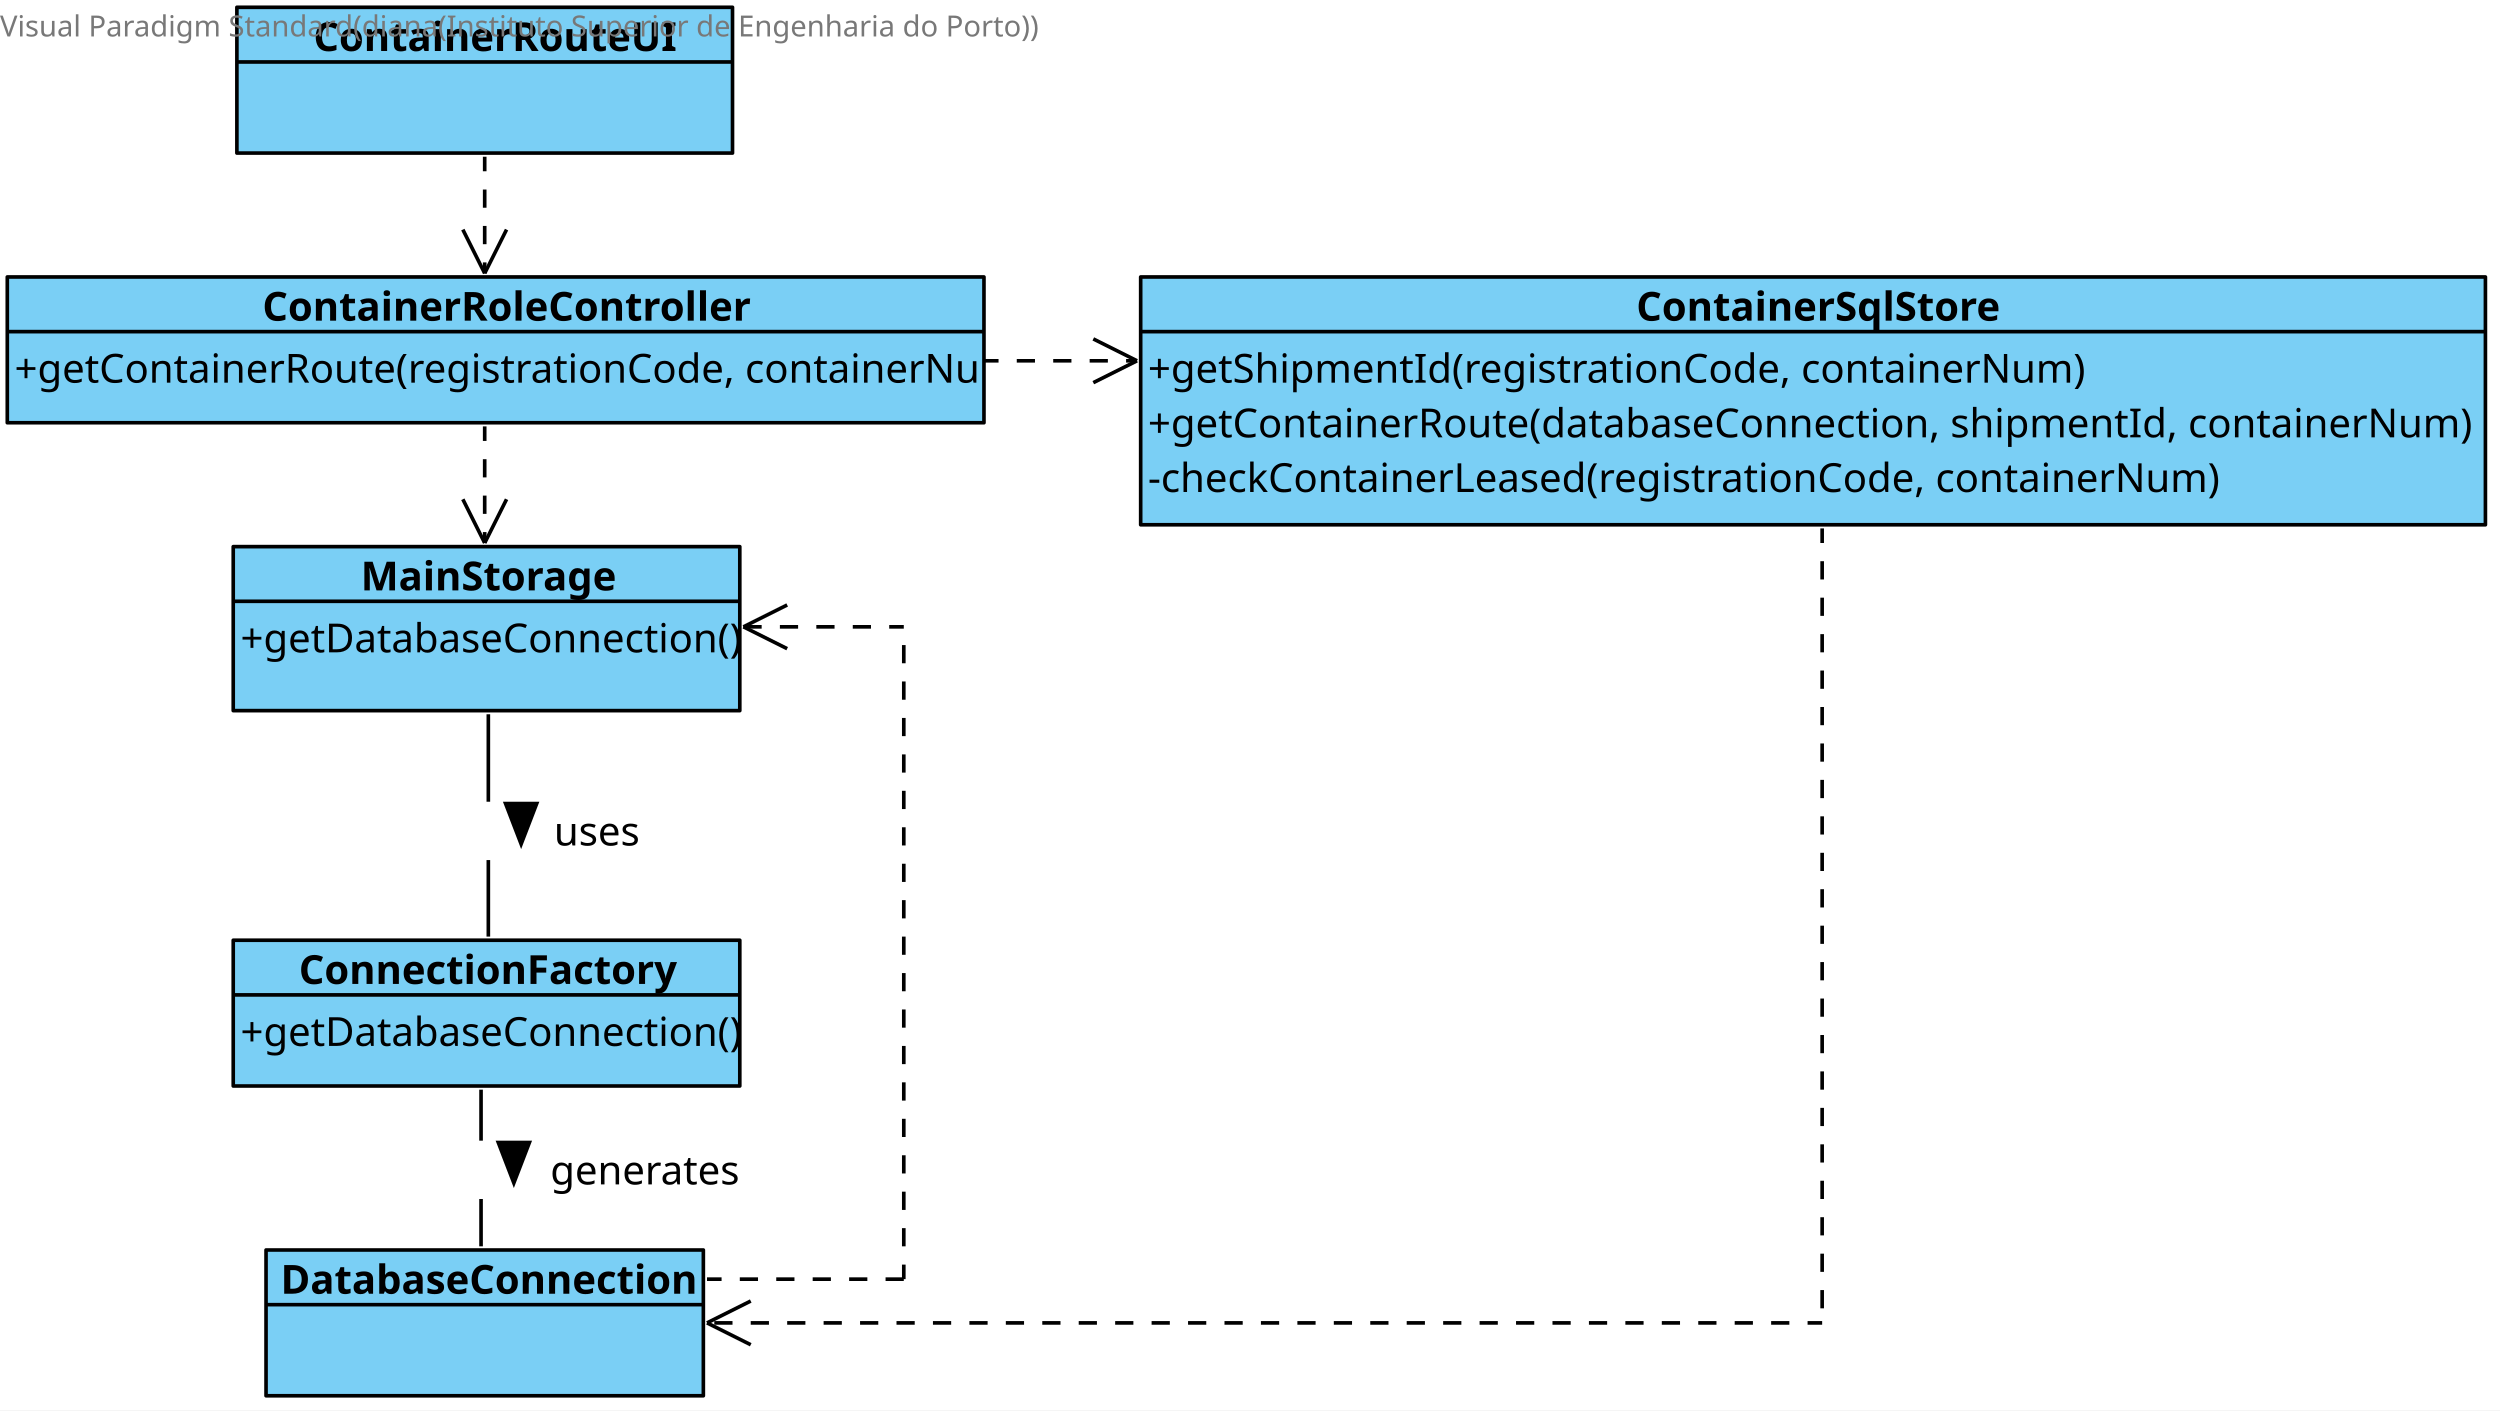
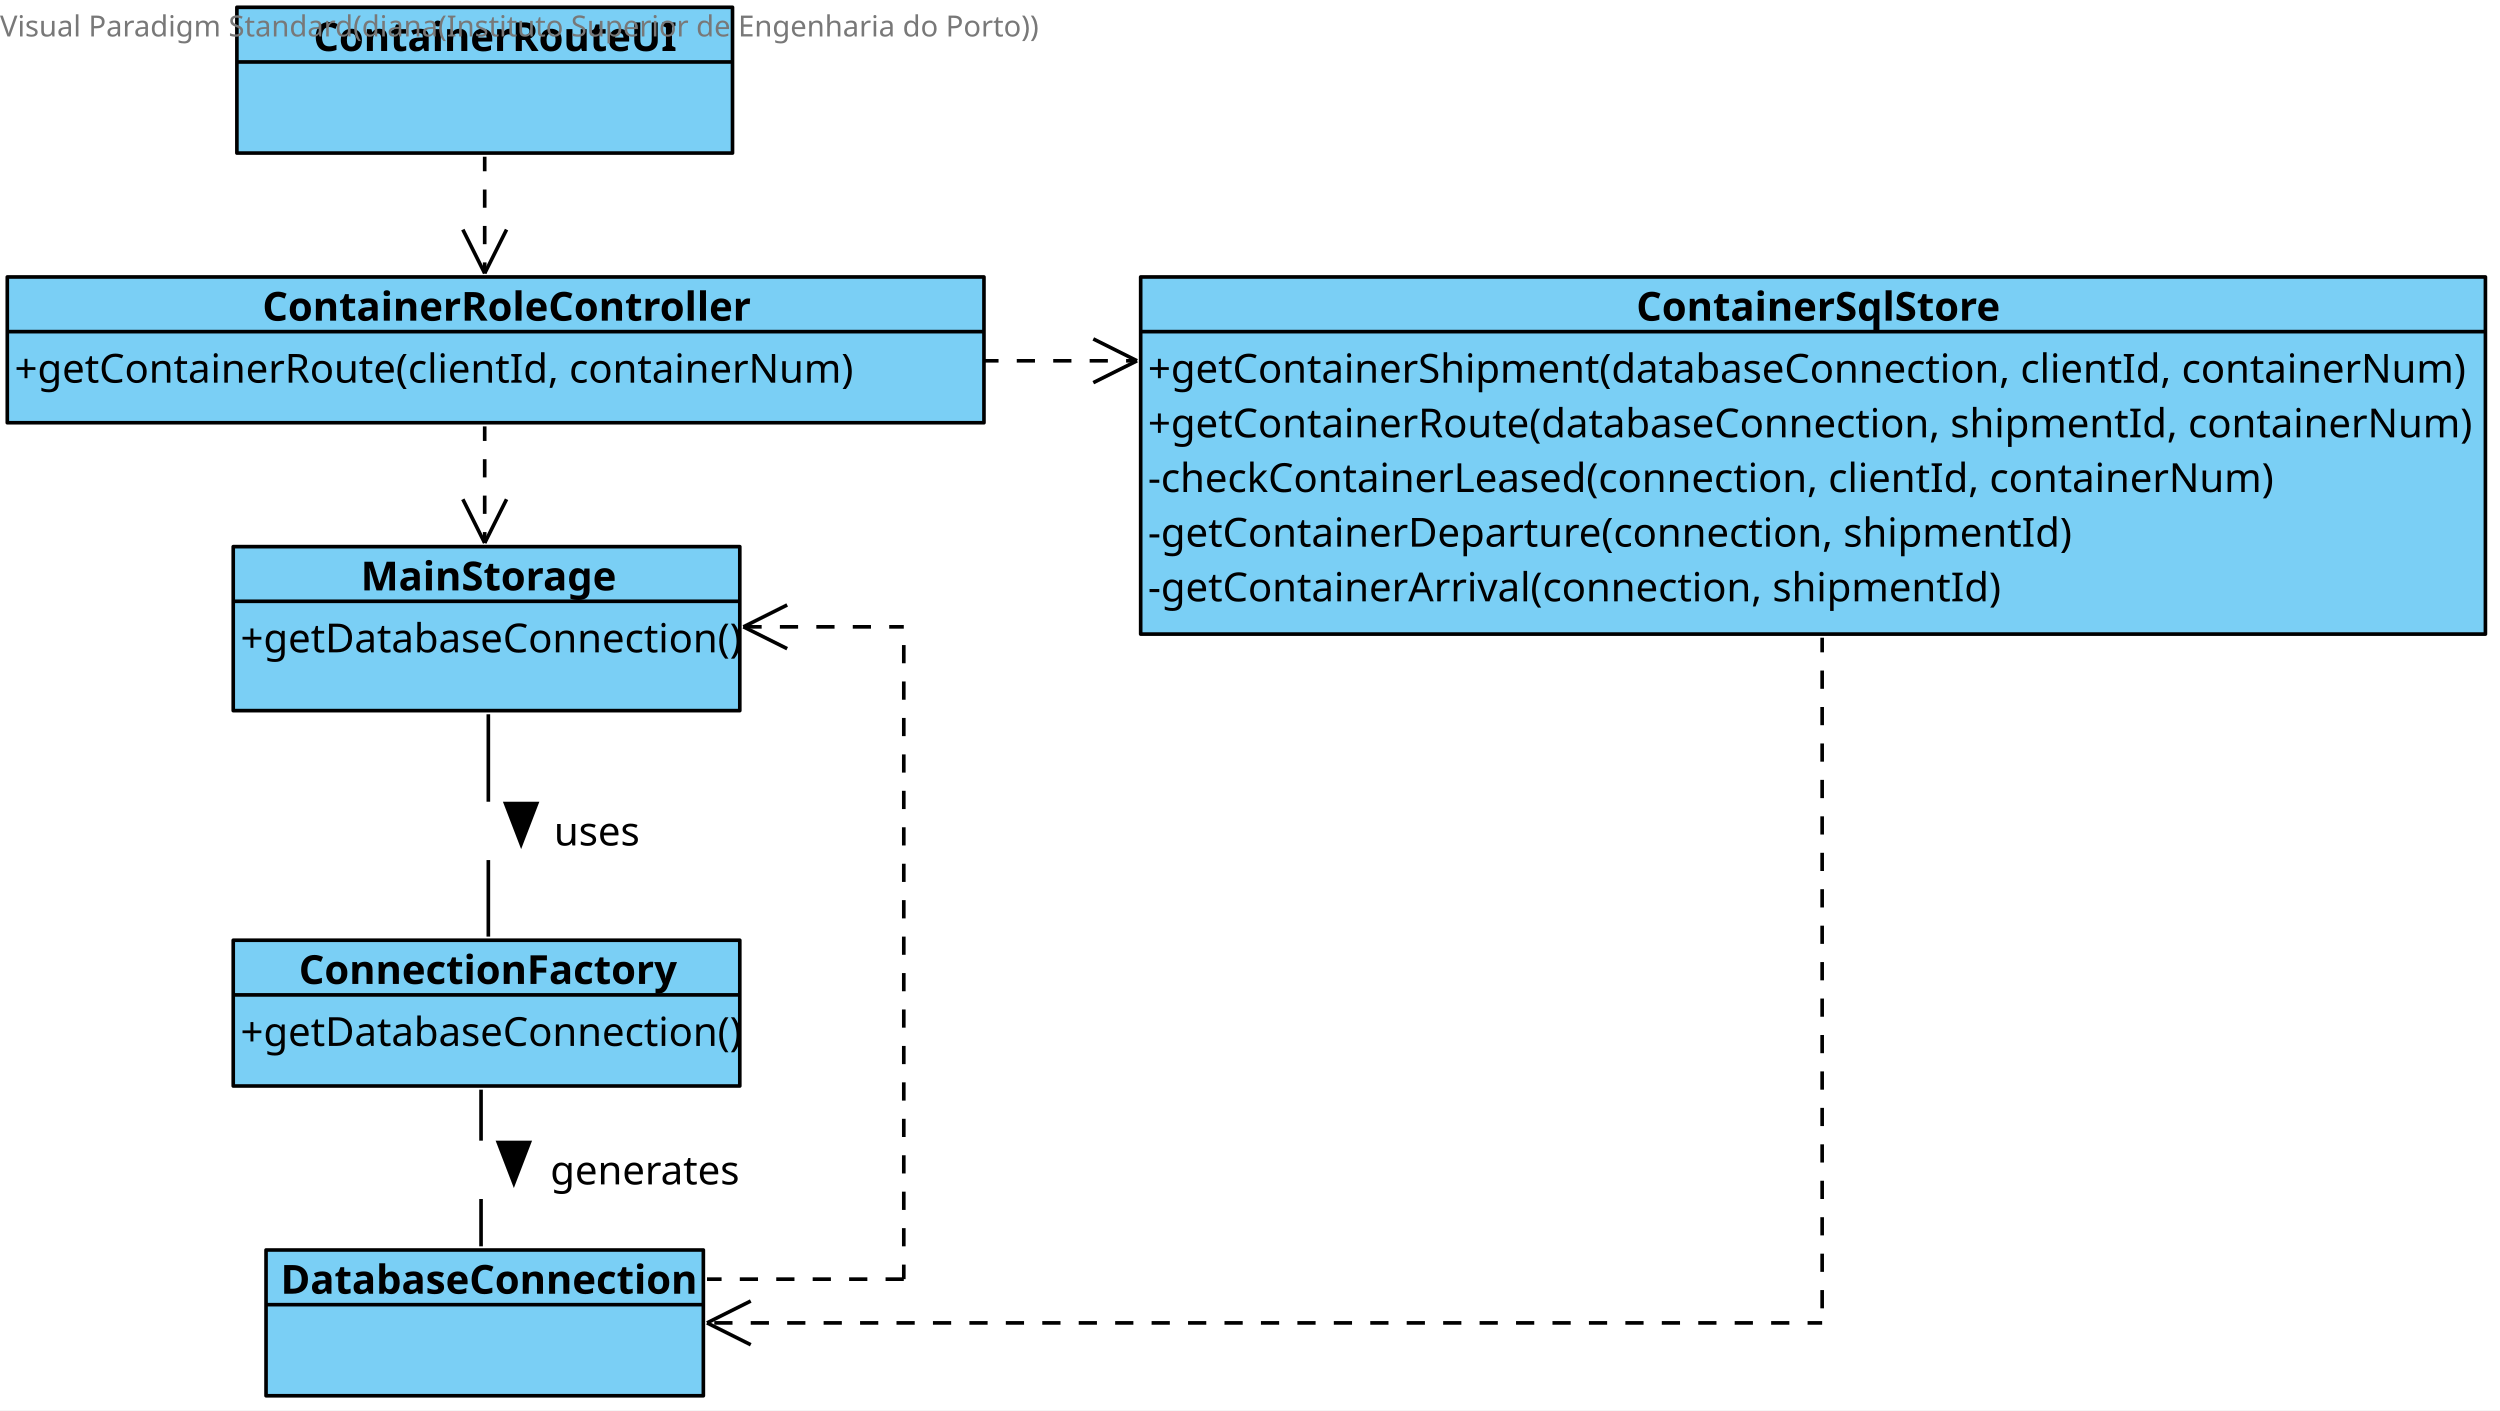
<svg xmlns="http://www.w3.org/2000/svg" fill-opacity="0" color-rendering="auto" color-interpolation="auto" text-rendering="auto" stroke="rgb(0,0,0)" stroke-linecap="square" width="686" stroke-miterlimit="10" shape-rendering="auto" stroke-opacity="0" fill="rgb(0,0,0)" stroke-dasharray="none" font-weight="normal" stroke-width="1" height="387" font-family="'Dialog'" font-style="normal" stroke-linejoin="miter" font-size="12px" stroke-dashoffset="0" image-rendering="auto">
  <defs id="genericDefs" />
  <g>
    <defs id="defs1">
      <clipPath clipPathUnits="userSpaceOnUse" id="clipPath1">
        <path d="M-7 -7 L150 -7 L150 56 L-7 56 L-7 -7 Z" />
      </clipPath>
      <clipPath clipPathUnits="userSpaceOnUse" id="clipPath2">
        <path d="M0 0 L0 30 L139 30 L139 0 Z" />
      </clipPath>
      <clipPath clipPathUnits="userSpaceOnUse" id="clipPath3">
        <path d="M0 0 L0 15 L139 15 L139 0 Z" />
      </clipPath>
      <clipPath clipPathUnits="userSpaceOnUse" id="clipPath4">
        <path d="M-7 -7 L147 -7 L147 51 L-7 51 L-7 -7 Z" />
      </clipPath>
      <clipPath clipPathUnits="userSpaceOnUse" id="clipPath5">
        <path d="M0 0 L0 25 L136 25 L136 0 Z" />
      </clipPath>
      <clipPath clipPathUnits="userSpaceOnUse" id="clipPath6">
        <path d="M0 0 L0 15 L136 15 L136 0 Z" />
      </clipPath>
      <clipPath clipPathUnits="userSpaceOnUse" id="clipPath7">
        <path d="M-7 -7 L279 -7 L279 51 L-7 51 L-7 -7 Z" />
      </clipPath>
      <clipPath clipPathUnits="userSpaceOnUse" id="clipPath8">
        <path d="M0 0 L0 25 L268 25 L268 0 Z" />
      </clipPath>
      <clipPath clipPathUnits="userSpaceOnUse" id="clipPath9">
        <path d="M0 0 L0 15 L268 15 L268 0 Z" />
      </clipPath>
      <clipPath clipPathUnits="userSpaceOnUse" id="clipPath10">
        <path d="M-7 -7 L150 -7 L150 51 L-7 51 L-7 -7 Z" />
      </clipPath>
      <clipPath clipPathUnits="userSpaceOnUse" id="clipPath11">
        <path d="M0 0 L0 25 L139 25 L139 0 Z" />
      </clipPath>
      <clipPath clipPathUnits="userSpaceOnUse" id="clipPath12">
        <path d="M-7 -7 L131 -7 L131 51 L-7 51 L-7 -7 Z" />
      </clipPath>
      <clipPath clipPathUnits="userSpaceOnUse" id="clipPath13">
        <path d="M0 0 L0 25 L120 25 L120 0 Z" />
      </clipPath>
      <clipPath clipPathUnits="userSpaceOnUse" id="clipPath14">
        <path d="M0 0 L0 15 L120 15 L120 0 Z" />
      </clipPath>
      <clipPath clipPathUnits="userSpaceOnUse" id="clipPath15">
-         <path d="M-7 -7 L380 -7 L380 79 L-7 79 L-7 -7 Z" />
+         <path d="M-7 -7 L380 -7 L380 109 L-7 109 L-7 -7 Z" />
      </clipPath>
      <clipPath clipPathUnits="userSpaceOnUse" id="clipPath16">
-         <path d="M0 0 L0 53 L369 53 L369 0 Z" />
+         <path d="M0 0 L0 83 L369 83 L369 0 Z" />
      </clipPath>
      <clipPath clipPathUnits="userSpaceOnUse" id="clipPath17">
        <path d="M0 0 L0 15 L369 15 L369 0 Z" />
      </clipPath>
      <clipPath clipPathUnits="userSpaceOnUse" id="clipPath18">
        <path d="M0 0 L104 0 L104 136 L0 136 L0 0 Z" />
      </clipPath>
      <clipPath clipPathUnits="userSpaceOnUse" id="clipPath19">
        <path d="M0 0 L0 136 L104 136 L104 0 Z" />
      </clipPath>
      <clipPath clipPathUnits="userSpaceOnUse" id="clipPath20">
        <path d="M0 0 L146 0 L146 104 L0 104 L0 0 Z" />
      </clipPath>
      <clipPath clipPathUnits="userSpaceOnUse" id="clipPath21">
        <path d="M0 0 L0 104 L146 104 L146 0 Z" />
      </clipPath>
      <clipPath clipPathUnits="userSpaceOnUse" id="clipPath22">
        <path d="M0 0 L104 0 L104 165 L0 165 L0 0 Z" />
      </clipPath>
      <clipPath clipPathUnits="userSpaceOnUse" id="clipPath23">
        <path d="M103 74 L103 90 L41 90 L41 74 ZM0 0 L0 165 L104 165 L104 0 Z" />
      </clipPath>
      <clipPath clipPathUnits="userSpaceOnUse" id="clipPath24">
        <path d="M0 0 L104 0 L104 147 L0 147 L0 0 Z" />
      </clipPath>
      <clipPath clipPathUnits="userSpaceOnUse" id="clipPath25">
        <path d="M0 0 L0 147 L104 147 L104 80 L41 80 L41 64 L104 64 L104 0 Z" />
      </clipPath>
      <clipPath clipPathUnits="userSpaceOnUse" id="clipPath26">
-         <path d="M0 0 L410 0 L410 322 L0 322 L0 0 Z" />
+         <path d="M0 0 L410 0 L410 292 L0 292 L0 0 Z" />
      </clipPath>
      <clipPath clipPathUnits="userSpaceOnUse" id="clipPath27">
-         <path d="M0 0 L0 125 L43 125 L43 141 L0 141 L0 218 L66 218 L66 234 L0 234 L0 322 L410 322 L410 0 Z" />
+         <path d="M0 0 L0 95 L43 95 L43 111 L0 111 L0 188 L66 188 L66 204 L0 204 L0 292 L410 292 L410 0 Z" />
      </clipPath>
      <clipPath clipPathUnits="userSpaceOnUse" id="clipPath28">
        <path d="M0 0 L158 0 L158 283 L0 283 L0 0 Z" />
      </clipPath>
      <clipPath clipPathUnits="userSpaceOnUse" id="clipPath29">
        <path d="M0 0 L0 98 L43 98 L43 114 L0 114 L0 191 L66 191 L66 207 L0 207 L0 283 L158 283 L158 0 Z" />
      </clipPath>
      <clipPath clipPathUnits="userSpaceOnUse" id="clipPath30">
        <path d="M-87 -16 L174 -16 L174 32 L-87 32 L-87 -16 Z" />
      </clipPath>
      <clipPath clipPathUnits="userSpaceOnUse" id="clipPath31">
        <path d="M-97 -16 L164 -16 L164 32 L-97 32 L-97 -16 Z" />
      </clipPath>
      <clipPath clipPathUnits="userSpaceOnUse" id="clipPath32">
        <path d="M-62 -16 L124 -16 L124 32 L-62 32 L-62 -16 Z" />
      </clipPath>
      <clipPath clipPathUnits="userSpaceOnUse" id="clipPath33">
        <path d="M-72 -16 L114 -16 L114 32 L-72 32 L-72 -16 Z" />
      </clipPath>
    </defs>
    <g fill="white" text-rendering="geometricPrecision" fill-opacity="1" stroke-opacity="1" stroke="white">
      <rect x="0" width="686" height="387" y="0" stroke="none" />
    </g>
    <g font-size="11px" transform="translate(64,150)" fill-opacity="1" fill="rgb(122,207,245)" text-rendering="geometricPrecision" image-rendering="optimizeQuality" font-family="sans-serif" stroke="rgb(122,207,245)" font-weight="bold" stroke-opacity="1">
      <rect x="0" width="139" height="45" y="0" clip-path="url(#clipPath1)" stroke="none" />
    </g>
    <g fill-opacity="1" text-rendering="geometricPrecision" stroke="black" stroke-linecap="butt" transform="translate(64,150)" stroke-miterlimit="0" stroke-opacity="1" fill="black" font-weight="bold" font-family="sans-serif" stroke-linejoin="round" font-size="11px" image-rendering="optimizeQuality">
      <rect fill="none" x="0" width="139" height="45" y="0" clip-path="url(#clipPath1)" />
      <line y2="15" fill="none" x1="0" clip-path="url(#clipPath1)" x2="139" y1="15" />
    </g>
    <g font-size="11px" transform="matrix(1,0,0,1,64,165)" fill-opacity="1" fill="black" text-rendering="geometricPrecision" image-rendering="optimizeQuality" font-family="sans-serif" stroke="black" stroke-opacity="1">
      <text x="2" xml:space="preserve" y="14" clip-path="url(#clipPath2)" stroke="none">+getDatabaseConnection()</text>
    </g>
    <g font-size="11px" transform="translate(64,150)" fill-opacity="1" fill="black" text-rendering="geometricPrecision" image-rendering="optimizeQuality" font-family="sans-serif" stroke="black" font-weight="bold" stroke-opacity="1">
      <text x="35" xml:space="preserve" y="12" clip-path="url(#clipPath3)" stroke="none">MainStorage</text>
    </g>
    <g font-size="11px" transform="translate(65,2)" fill-opacity="1" fill="rgb(122,207,245)" text-rendering="geometricPrecision" image-rendering="optimizeQuality" font-family="sans-serif" stroke="rgb(122,207,245)" font-weight="bold" stroke-opacity="1">
      <rect x="0" width="136" height="40" y="0" clip-path="url(#clipPath4)" stroke="none" />
    </g>
    <g fill-opacity="1" text-rendering="geometricPrecision" stroke="black" stroke-linecap="butt" transform="translate(65,2)" stroke-miterlimit="0" stroke-opacity="1" fill="black" font-weight="bold" font-family="sans-serif" stroke-linejoin="round" font-size="11px" image-rendering="optimizeQuality">
      <rect fill="none" x="0" width="136" height="40" y="0" clip-path="url(#clipPath4)" />
      <line y2="15" fill="none" x1="0" clip-path="url(#clipPath4)" x2="136" y1="15" />
    </g>
    <g font-size="11px" transform="translate(65,2)" fill-opacity="1" fill="black" text-rendering="geometricPrecision" image-rendering="optimizeQuality" font-family="sans-serif" stroke="black" font-weight="bold" stroke-opacity="1">
      <text x="21" xml:space="preserve" y="12" clip-path="url(#clipPath6)" stroke="none">ContainerRouteUI</text>
    </g>
    <g font-size="11px" transform="translate(2,76)" fill-opacity="1" fill="rgb(122,207,245)" text-rendering="geometricPrecision" image-rendering="optimizeQuality" font-family="sans-serif" stroke="rgb(122,207,245)" font-weight="bold" stroke-opacity="1">
      <rect x="0" width="268" height="40" y="0" clip-path="url(#clipPath7)" stroke="none" />
    </g>
    <g fill-opacity="1" text-rendering="geometricPrecision" stroke="black" stroke-linecap="butt" transform="translate(2,76)" stroke-miterlimit="0" stroke-opacity="1" fill="black" font-weight="bold" font-family="sans-serif" stroke-linejoin="round" font-size="11px" image-rendering="optimizeQuality">
      <rect fill="none" x="0" width="268" height="40" y="0" clip-path="url(#clipPath7)" />
      <line y2="15" fill="none" x1="0" clip-path="url(#clipPath7)" x2="268" y1="15" />
    </g>
    <g font-size="11px" transform="matrix(1,0,0,1,2,91)" fill-opacity="1" fill="black" text-rendering="geometricPrecision" image-rendering="optimizeQuality" font-family="sans-serif" stroke="black" stroke-opacity="1">
-       <text x="2" xml:space="preserve" y="14" clip-path="url(#clipPath8)" stroke="none">+getContainerRoute(registrationCode, containerNum)</text>
+       <text x="2" xml:space="preserve" y="14" clip-path="url(#clipPath8)" stroke="none">+getContainerRoute(clientId, containerNum)</text>
    </g>
    <g font-size="11px" transform="translate(2,76)" fill-opacity="1" fill="black" text-rendering="geometricPrecision" image-rendering="optimizeQuality" font-family="sans-serif" stroke="black" font-weight="bold" stroke-opacity="1">
      <text x="70" xml:space="preserve" y="12" clip-path="url(#clipPath9)" stroke="none">ContainerRoleController</text>
    </g>
    <g font-size="11px" transform="translate(64,258)" fill-opacity="1" fill="rgb(122,207,245)" text-rendering="geometricPrecision" image-rendering="optimizeQuality" font-family="sans-serif" stroke="rgb(122,207,245)" font-weight="bold" stroke-opacity="1">
      <rect x="0" width="139" height="40" y="0" clip-path="url(#clipPath10)" stroke="none" />
    </g>
    <g fill-opacity="1" text-rendering="geometricPrecision" stroke="black" stroke-linecap="butt" transform="translate(64,258)" stroke-miterlimit="0" stroke-opacity="1" fill="black" font-weight="bold" font-family="sans-serif" stroke-linejoin="round" font-size="11px" image-rendering="optimizeQuality">
      <rect fill="none" x="0" width="139" height="40" y="0" clip-path="url(#clipPath10)" />
      <line y2="15" fill="none" x1="0" clip-path="url(#clipPath10)" x2="139" y1="15" />
    </g>
    <g font-size="11px" transform="matrix(1,0,0,1,64,273)" fill-opacity="1" fill="black" text-rendering="geometricPrecision" image-rendering="optimizeQuality" font-family="sans-serif" stroke="black" stroke-opacity="1">
      <text x="2" xml:space="preserve" y="14" clip-path="url(#clipPath11)" stroke="none">+getDatabaseConnection()</text>
    </g>
    <g font-size="11px" transform="translate(64,258)" fill-opacity="1" fill="black" text-rendering="geometricPrecision" image-rendering="optimizeQuality" font-family="sans-serif" stroke="black" font-weight="bold" stroke-opacity="1">
      <text x="18" xml:space="preserve" y="12" clip-path="url(#clipPath3)" stroke="none">ConnectionFactory</text>
    </g>
    <g font-size="11px" transform="translate(73,343)" fill-opacity="1" fill="rgb(122,207,245)" text-rendering="geometricPrecision" image-rendering="optimizeQuality" font-family="sans-serif" stroke="rgb(122,207,245)" font-weight="bold" stroke-opacity="1">
      <rect x="0" width="120" height="40" y="0" clip-path="url(#clipPath12)" stroke="none" />
    </g>
    <g fill-opacity="1" text-rendering="geometricPrecision" stroke="black" stroke-linecap="butt" transform="translate(73,343)" stroke-miterlimit="0" stroke-opacity="1" fill="black" font-weight="bold" font-family="sans-serif" stroke-linejoin="round" font-size="11px" image-rendering="optimizeQuality">
      <rect fill="none" x="0" width="120" height="40" y="0" clip-path="url(#clipPath12)" />
      <line y2="15" fill="none" x1="0" clip-path="url(#clipPath12)" x2="120" y1="15" />
    </g>
    <g font-size="11px" transform="translate(73,343)" fill-opacity="1" fill="black" text-rendering="geometricPrecision" image-rendering="optimizeQuality" font-family="sans-serif" stroke="black" font-weight="bold" stroke-opacity="1">
      <text x="4" xml:space="preserve" y="12" clip-path="url(#clipPath14)" stroke="none">DatabaseConnection</text>
    </g>
    <g font-size="11px" transform="translate(313,76)" fill-opacity="1" fill="rgb(122,207,245)" text-rendering="geometricPrecision" image-rendering="optimizeQuality" font-family="sans-serif" stroke="rgb(122,207,245)" font-weight="bold" stroke-opacity="1">
-       <rect x="0" width="369" height="68" y="0" clip-path="url(#clipPath15)" stroke="none" />
+       <rect x="0" width="369" height="98" y="0" clip-path="url(#clipPath15)" stroke="none" />
    </g>
    <g fill-opacity="1" text-rendering="geometricPrecision" stroke="black" stroke-linecap="butt" transform="translate(313,76)" stroke-miterlimit="0" stroke-opacity="1" fill="black" font-weight="bold" font-family="sans-serif" stroke-linejoin="round" font-size="11px" image-rendering="optimizeQuality">
-       <rect fill="none" x="0" width="369" height="68" y="0" clip-path="url(#clipPath15)" />
+       <rect fill="none" x="0" width="369" height="98" y="0" clip-path="url(#clipPath15)" />
      <line y2="15" fill="none" x1="0" clip-path="url(#clipPath15)" x2="369" y1="15" />
    </g>
    <g font-size="11px" transform="matrix(1,0,0,1,313,91)" fill-opacity="1" fill="black" text-rendering="geometricPrecision" image-rendering="optimizeQuality" font-family="sans-serif" stroke="black" stroke-opacity="1">
-       <text x="2" xml:space="preserve" y="14" clip-path="url(#clipPath16)" stroke="none">+getShipmentId(registrationCode, containerNum)</text>
+       <text x="2" xml:space="preserve" y="14" clip-path="url(#clipPath16)" stroke="none">+getContainerShipment(databaseConnection, clientId, containerNum)</text>
    </g>
    <g font-size="11px" transform="matrix(1,0,0,1,313,91)" fill-opacity="1" fill="black" text-rendering="geometricPrecision" image-rendering="optimizeQuality" font-family="sans-serif" stroke="black" stroke-opacity="1">
      <text x="2" xml:space="preserve" y="29" clip-path="url(#clipPath16)" stroke="none">+getContainerRoute(databaseConnection, shipmentId, containerNum)</text>
    </g>
    <g font-size="11px" transform="matrix(1,0,0,1,313,91)" fill-opacity="1" fill="black" text-rendering="geometricPrecision" image-rendering="optimizeQuality" font-family="sans-serif" stroke="black" stroke-opacity="1">
-       <text x="2" xml:space="preserve" y="44" clip-path="url(#clipPath16)" stroke="none">-checkContainerLeased(registrationCode, containerNum)</text>
+       <text x="2" xml:space="preserve" y="44" clip-path="url(#clipPath16)" stroke="none">-checkContainerLeased(connection, clientId, containerNum)</text>
+     </g>
+     <g font-size="11px" transform="matrix(1,0,0,1,313,91)" fill-opacity="1" fill="black" text-rendering="geometricPrecision" image-rendering="optimizeQuality" font-family="sans-serif" stroke="black" stroke-opacity="1">
+       <text x="2" xml:space="preserve" y="59" clip-path="url(#clipPath16)" stroke="none">-getContainerDeparture(connection, shipmentId)</text>
+     </g>
+     <g font-size="11px" transform="matrix(1,0,0,1,313,91)" fill-opacity="1" fill="black" text-rendering="geometricPrecision" image-rendering="optimizeQuality" font-family="sans-serif" stroke="black" stroke-opacity="1">
+       <text x="2" xml:space="preserve" y="74" clip-path="url(#clipPath16)" stroke="none">-getContainerArrival(connection, shipmentId)</text>
    </g>
    <g font-size="11px" transform="translate(313,76)" fill-opacity="1" fill="black" text-rendering="geometricPrecision" image-rendering="optimizeQuality" font-family="sans-serif" stroke="black" font-weight="bold" stroke-opacity="1">
      <text x="136" xml:space="preserve" y="12" clip-path="url(#clipPath17)" stroke="none">ContainerSqlStore</text>
    </g>
    <g fill-opacity="1" text-rendering="geometricPrecision" stroke="black" stroke-linecap="butt" transform="translate(83,-7)" stroke-opacity="1" fill="black" stroke-dasharray="5" font-family="sans-serif" stroke-linejoin="round" font-size="11px" stroke-dashoffset="1" image-rendering="optimizeQuality">
      <line y2="82" fill="none" x1="50" clip-path="url(#clipPath19)" x2="50" y1="50" />
      <line clip-path="url(#clipPath19)" stroke-dashoffset="0" fill="none" x1="50" x2="56" y1="82" y2="70" stroke-dasharray="none" />
      <line clip-path="url(#clipPath19)" stroke-dashoffset="0" fill="none" x1="50" x2="44" y1="82" y2="70" stroke-dasharray="none" />
    </g>
    <g fill-opacity="1" text-rendering="geometricPrecision" stroke="black" stroke-linecap="butt" transform="translate(83,67)" stroke-opacity="1" fill="black" stroke-dasharray="5" font-family="sans-serif" stroke-linejoin="round" font-size="11px" stroke-dashoffset="1" image-rendering="optimizeQuality">
      <line y2="82" fill="none" x1="50" clip-path="url(#clipPath19)" x2="50" y1="50" />
      <line clip-path="url(#clipPath19)" stroke-dashoffset="0" fill="none" x1="50" x2="56" y1="82" y2="70" stroke-dasharray="none" />
      <line clip-path="url(#clipPath19)" stroke-dashoffset="0" fill="none" x1="50" x2="44" y1="82" y2="70" stroke-dasharray="none" />
    </g>
    <g fill-opacity="1" text-rendering="geometricPrecision" stroke="black" stroke-linecap="butt" transform="translate(220,49)" stroke-opacity="1" fill="black" stroke-dasharray="5" font-family="sans-serif" stroke-linejoin="round" font-size="11px" stroke-dashoffset="1" image-rendering="optimizeQuality">
      <line y2="50" fill="none" x1="50" clip-path="url(#clipPath21)" x2="92" y1="50" />
      <line clip-path="url(#clipPath21)" stroke-dashoffset="0" fill="none" x1="92" x2="80" y1="50" y2="44" stroke-dasharray="none" />
      <line clip-path="url(#clipPath21)" stroke-dashoffset="0" fill="none" x1="92" x2="80" y1="50" y2="56" stroke-dasharray="none" />
    </g>
    <g stroke-linecap="butt" font-size="11px" transform="translate(84,146)" fill-opacity="1" fill="black" text-rendering="geometricPrecision" image-rendering="optimizeQuality" font-family="sans-serif" stroke-linejoin="round" stroke="black" stroke-opacity="1">
      <line y2="111" fill="none" x1="50" clip-path="url(#clipPath23)" x2="50" y1="50" />
    </g>
    <g stroke-linecap="butt" font-size="11px" transform="translate(82,249)" fill-opacity="1" fill="black" text-rendering="geometricPrecision" image-rendering="optimizeQuality" font-family="sans-serif" stroke-linejoin="round" stroke="black" stroke-opacity="1">
      <line y2="93" fill="none" x1="50" clip-path="url(#clipPath25)" x2="50" y1="50" />
    </g>
-     <g fill-opacity="1" text-rendering="geometricPrecision" stroke="black" stroke-linecap="butt" transform="translate(144,95)" stroke-opacity="1" fill="black" stroke-dasharray="5" font-family="sans-serif" stroke-linejoin="round" font-size="11px" stroke-dashoffset="1" image-rendering="optimizeQuality">
-       <line y2="268" fill="none" x1="356" clip-path="url(#clipPath27)" x2="356" y1="50" />
-       <line y2="268" fill="none" x1="356" clip-path="url(#clipPath27)" x2="50" y1="268" />
-       <line clip-path="url(#clipPath27)" stroke-dashoffset="0" fill="none" x1="50" x2="62" y1="268" y2="274" stroke-dasharray="none" />
-       <line clip-path="url(#clipPath27)" stroke-dashoffset="0" fill="none" x1="50" x2="62" y1="268" y2="262" stroke-dasharray="none" />
+     <g fill-opacity="1" text-rendering="geometricPrecision" stroke="black" stroke-linecap="butt" transform="translate(144,125)" stroke-opacity="1" fill="black" stroke-dasharray="5" font-family="sans-serif" stroke-linejoin="round" font-size="11px" stroke-dashoffset="1" image-rendering="optimizeQuality">
+       <line y2="238" fill="none" x1="356" clip-path="url(#clipPath27)" x2="356" y1="50" />
+       <line y2="238" fill="none" x1="356" clip-path="url(#clipPath27)" x2="50" y1="238" />
+       <line clip-path="url(#clipPath27)" stroke-dashoffset="0" fill="none" x1="50" x2="62" y1="238" y2="244" stroke-dasharray="none" />
+       <line clip-path="url(#clipPath27)" stroke-dashoffset="0" fill="none" x1="50" x2="62" y1="238" y2="232" stroke-dasharray="none" />
    </g>
    <g fill-opacity="1" text-rendering="geometricPrecision" stroke="black" stroke-linecap="butt" transform="translate(144,122)" stroke-opacity="1" fill="black" stroke-dasharray="5" font-family="sans-serif" stroke-linejoin="round" font-size="11px" stroke-dashoffset="1" image-rendering="optimizeQuality">
      <line y2="229" fill="none" x1="50" clip-path="url(#clipPath29)" x2="104" y1="229" />
      <line y2="50" fill="none" x1="104" clip-path="url(#clipPath29)" x2="104" y1="229" />
      <line y2="50" fill="none" x1="104" clip-path="url(#clipPath29)" x2="60" y1="50" />
      <line clip-path="url(#clipPath29)" stroke-dashoffset="0" fill="none" x1="60" x2="72" y1="50" y2="56" stroke-dasharray="none" />
      <line clip-path="url(#clipPath29)" stroke-dashoffset="0" fill="none" x1="60" x2="72" y1="50" y2="44" stroke-dasharray="none" />
    </g>
    <g font-size="11px" transform="translate(133,313)" fill-opacity="1" fill="black" text-rendering="geometricPrecision" image-rendering="optimizeQuality" font-family="sans-serif" stroke="black" stroke-opacity="1">
      <path d="M8 13 L3 0 L13 0 Z" stroke="none" clip-path="url(#clipPath31)" />
      <text x="28" xml:space="preserve" y="12" clip-path="url(#clipPath30)" transform="translate(-10,0)" stroke="none">generates</text>
    </g>
    <g font-size="11px" transform="translate(135,220)" fill-opacity="1" fill="black" text-rendering="geometricPrecision" image-rendering="optimizeQuality" font-family="sans-serif" stroke="black" stroke-opacity="1">
      <path d="M8 13 L3 0 L13 0 Z" stroke="none" clip-path="url(#clipPath33)" />
      <text x="27" xml:space="preserve" y="12" clip-path="url(#clipPath32)" transform="translate(-10,0)" stroke="none">uses</text>
    </g>
    <g font-size="8px" fill-opacity="1" fill="rgb(120,120,120)" text-rendering="geometricPrecision" image-rendering="optimizeQuality" stroke="rgb(120,120,120)" stroke-opacity="1">
      <text x="0" xml:space="preserve" y="10" stroke="none">Visual Paradigm Standard(diana(Instituto Superior de Engenharia do Porto))</text>
    </g>
  </g>
</svg>
